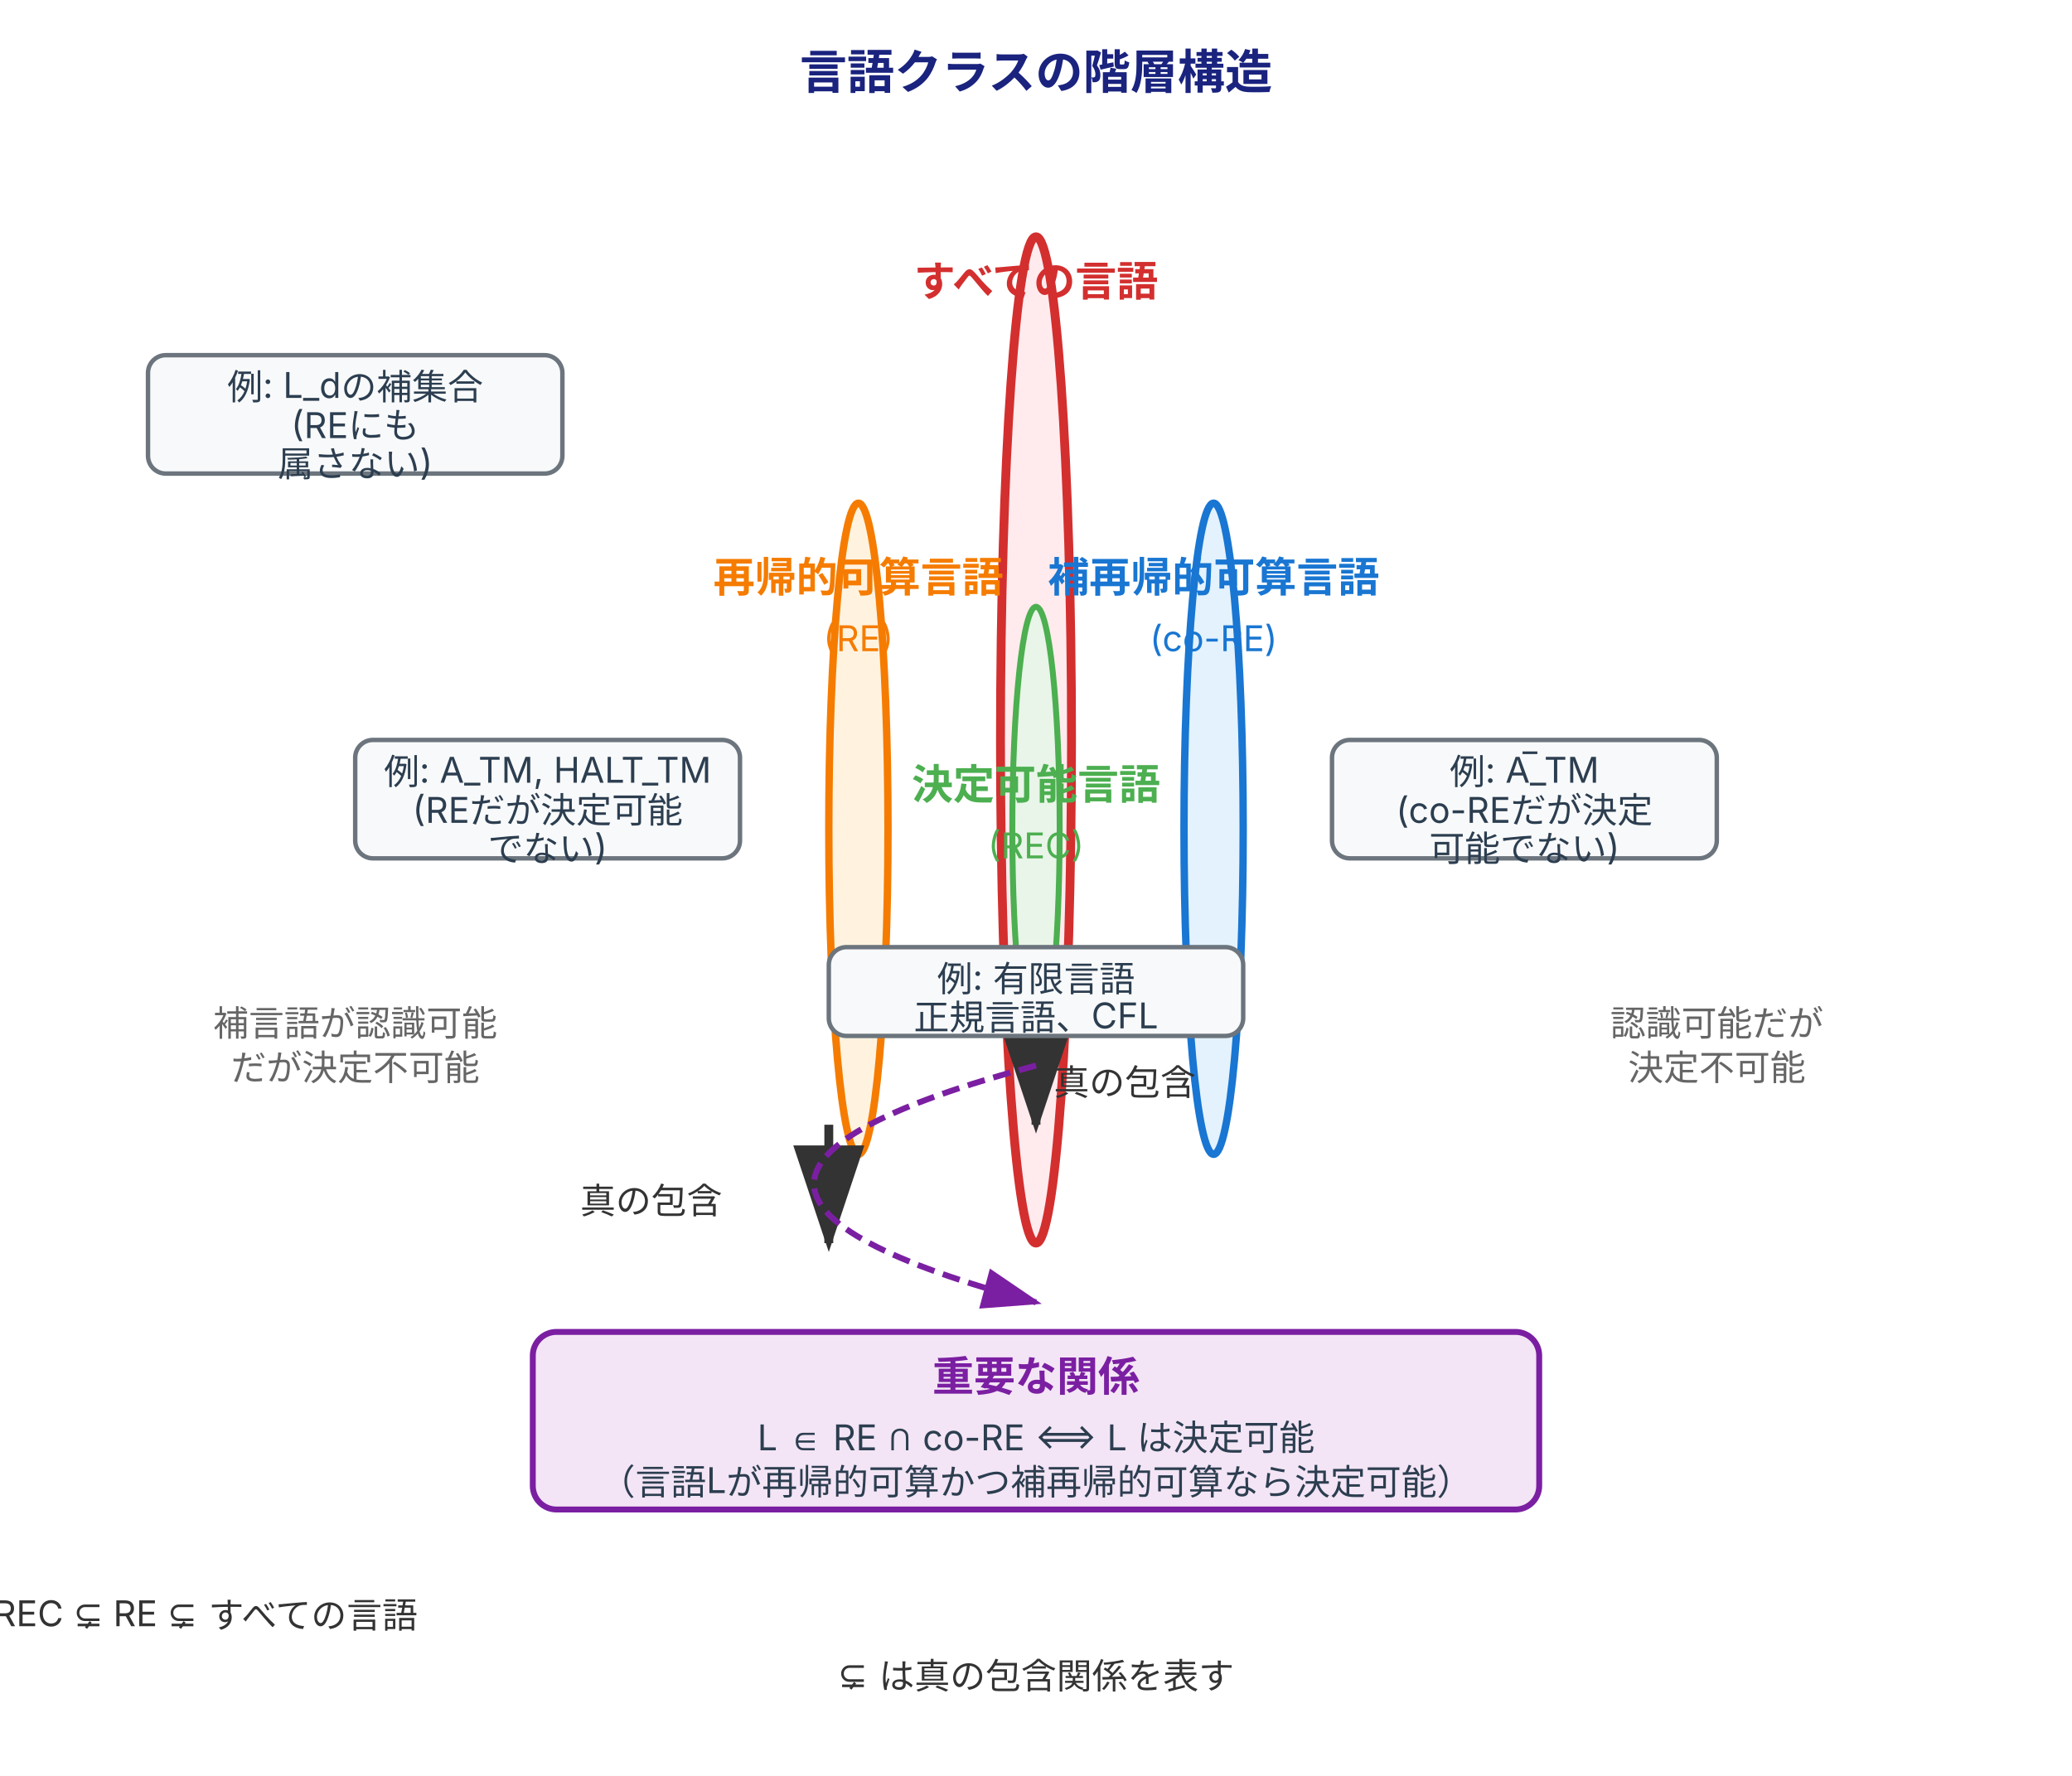
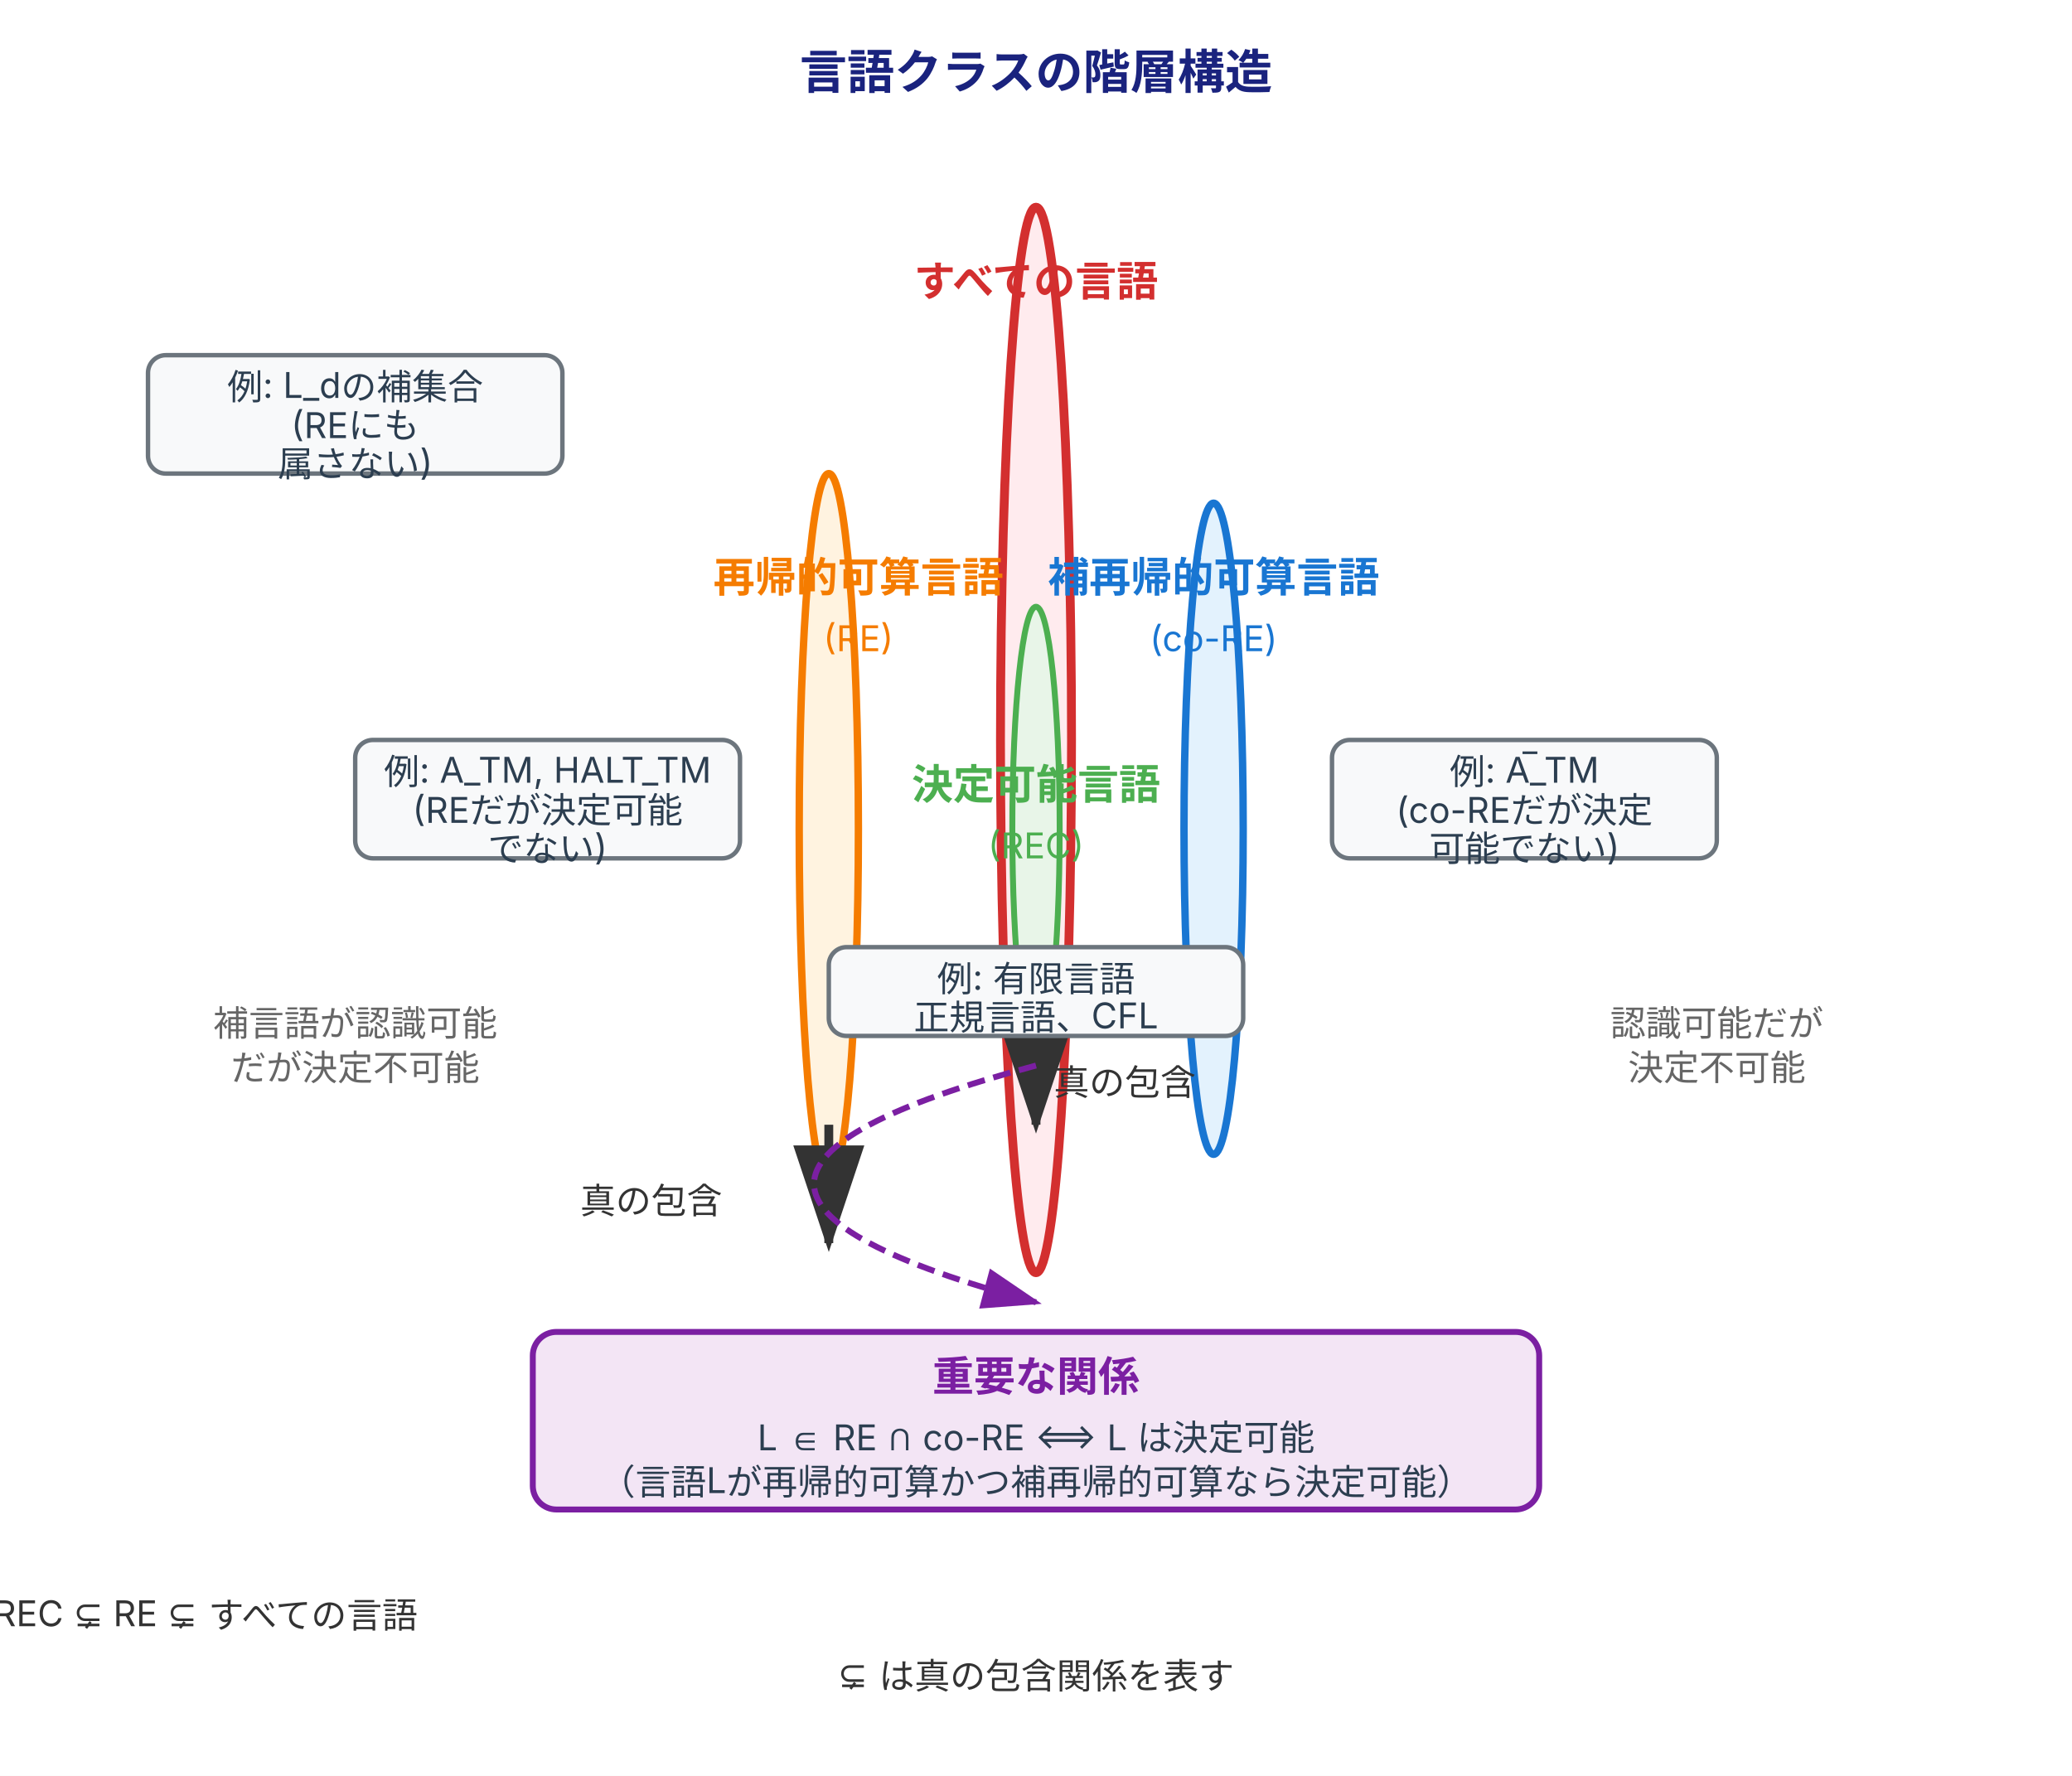
<svg xmlns="http://www.w3.org/2000/svg" width="700" height="600" viewBox="0 0 700 600" role="img" aria-labelledby="title" aria-describedby="desc">
  <defs>
    <style>
      .diagram-text { font-family: 'Inter', 'Helvetica', sans-serif; font-size: 14px; fill: #2c3e50; text-anchor: middle; }
      .small-text { font-size: 12px; }
      .large-text { font-size: 16px; font-weight: bold; }
      .all-languages { fill: #ffebee; stroke: #d32f2f; stroke-width: 3; rx: 12; }
      .re-languages { fill: #fff3e0; stroke: #f57c00; stroke-width: 2.5; rx: 10; }
      .decidable-languages { fill: #e8f5e8; stroke: #4caf50; stroke-width: 2; rx: 8; }
      .co-re-languages { fill: #e3f2fd; stroke: #1976d2; stroke-width: 2.5; rx: 10; }
      .example-box { fill: #f8f9fa; stroke: #6c757d; stroke-width: 1.5; rx: 6; }
      .inclusion-arrow { stroke: #333; stroke-width: 3; fill: none; marker-end: url(#inclusion-head); }
      .relation-arrow { stroke: #7b1fa2; stroke-width: 2; stroke-dasharray: 6,3; fill: none; marker-end: url(#relation-head); }
    </style>
    <marker id="inclusion-head" markerWidth="12" markerHeight="8" refX="11" refY="4" orient="auto">
      <polygon points="0 0, 12 4, 0 8" fill="#333" />
    </marker>
    <marker id="relation-head" markerWidth="10" markerHeight="7" refX="9" refY="3.5" orient="auto">
      <polygon points="0 0, 10 3.5, 0 7" fill="#7b1fa2" />
    </marker>
  </defs>
  <rect width="700" height="600" fill="#ffffff" />
  <text x="350" y="30" class="diagram-text large-text" style="fill: #1a237e;">言語クラスの階層構造</text>
-   <ellipse cx="350" cy="250" rx="300" ry="170" class="all-languages" />
+   <ellipse cx="350" cy="250" rx="320" ry="180" class="all-languages" />
  <text x="350" y="100" class="diagram-text" style="fill: #d32f2f; font-weight: bold;">すべての言語</text>
-   <ellipse cx="290" cy="280" rx="200" ry="110" class="re-languages" />
+   <ellipse cx="280" cy="280" rx="220" ry="120" class="re-languages" />
  <text x="290" y="200" class="diagram-text" style="fill: #f57c00; font-weight: bold;">再帰的可算言語</text>
  <text x="290" y="220" class="diagram-text small-text" style="fill: #f57c00;">(RE)</text>
  <ellipse cx="410" cy="280" rx="200" ry="110" class="co-re-languages" />
  <text x="410" y="200" class="diagram-text" style="fill: #1976d2; font-weight: bold;">補再帰的可算言語</text>
  <text x="410" y="220" class="diagram-text small-text" style="fill: #1976d2;">(co-RE)</text>
  <ellipse cx="350" cy="280" rx="130" ry="75" class="decidable-languages" />
  <text x="350" y="270" class="diagram-text" style="fill: #4caf50; font-weight: bold;">決定可能言語</text>
  <text x="350" y="290" class="diagram-text small-text" style="fill: #4caf50;">(REC)</text>
  <path d="M 350 340 L 350 380" class="inclusion-arrow" />
  <text x="380" y="370" class="diagram-text small-text" style="fill: #333;">真の包含</text>
  <path d="M 280 380 L 280 420" class="inclusion-arrow" />
  <text x="220" y="410" class="diagram-text small-text" style="fill: #333;">真の包含</text>
  <rect x="280" y="320" width="140" height="30" class="example-box" />
  <text x="350" y="335" class="diagram-text small-text">例: 有限言語</text>
  <text x="350" y="348" class="diagram-text small-text">正規言語、CFL</text>
  <rect x="120" y="250" width="130" height="40" class="example-box" />
  <text x="185" y="265" class="diagram-text small-text">例: A_TM, HALT_TM</text>
  <text x="185" y="278" class="diagram-text small-text">(REだが決定可能</text>
  <text x="185" y="291" class="diagram-text small-text">でない)</text>
  <rect x="450" y="250" width="130" height="40" class="example-box" />
  <text x="515" y="265" class="diagram-text small-text">例: A̅_TM</text>
  <text x="515" y="278" class="diagram-text small-text">(co-REだが決定</text>
  <text x="515" y="291" class="diagram-text small-text">可能でない)</text>
  <rect x="50" y="120" width="140" height="40" class="example-box" />
  <text x="120" y="135" class="diagram-text small-text">例: L_dの補集合</text>
  <text x="120" y="148" class="diagram-text small-text">(REにも</text>
  <text x="120" y="161" class="diagram-text small-text">属さない)</text>
  <rect x="180" y="450" width="340" height="60" style="fill: #f3e5f5; stroke: #7b1fa2; stroke-width: 2; rx: 8;" />
  <text x="350" y="470" class="diagram-text" style="fill: #7b1fa2; font-weight: bold;">重要な関係</text>
  <text x="350" y="490" class="diagram-text small-text">L ∈ RE ∩ co-RE ⟺ L は決定可能</text>
  <text x="350" y="505" class="diagram-text small-text">（言語Lが再帰的可算かつ補再帰的可算なら決定可能）</text>
  <path d="M 350 360 Q 200 400 350 440" class="relation-arrow" />
  <text x="580" y="350" class="diagram-text small-text" style="fill: #666;">認識可能だが</text>
  <text x="580" y="365" class="diagram-text small-text" style="fill: #666;">決定不可能</text>
  <text x="120" y="350" class="diagram-text small-text" style="fill: #666;">補言語が認識可能</text>
  <text x="120" y="365" class="diagram-text small-text" style="fill: #666;">だが決定不可能</text>
  <text x="60" y="550" class="diagram-text small-text" style="fill: #333;">注: REC ⊊ RE ⊊ すべての言語</text>
  <text x="350" y="570" class="diagram-text small-text" style="fill: #333;">⊊ は真の包含関係を表す</text>
</svg>
